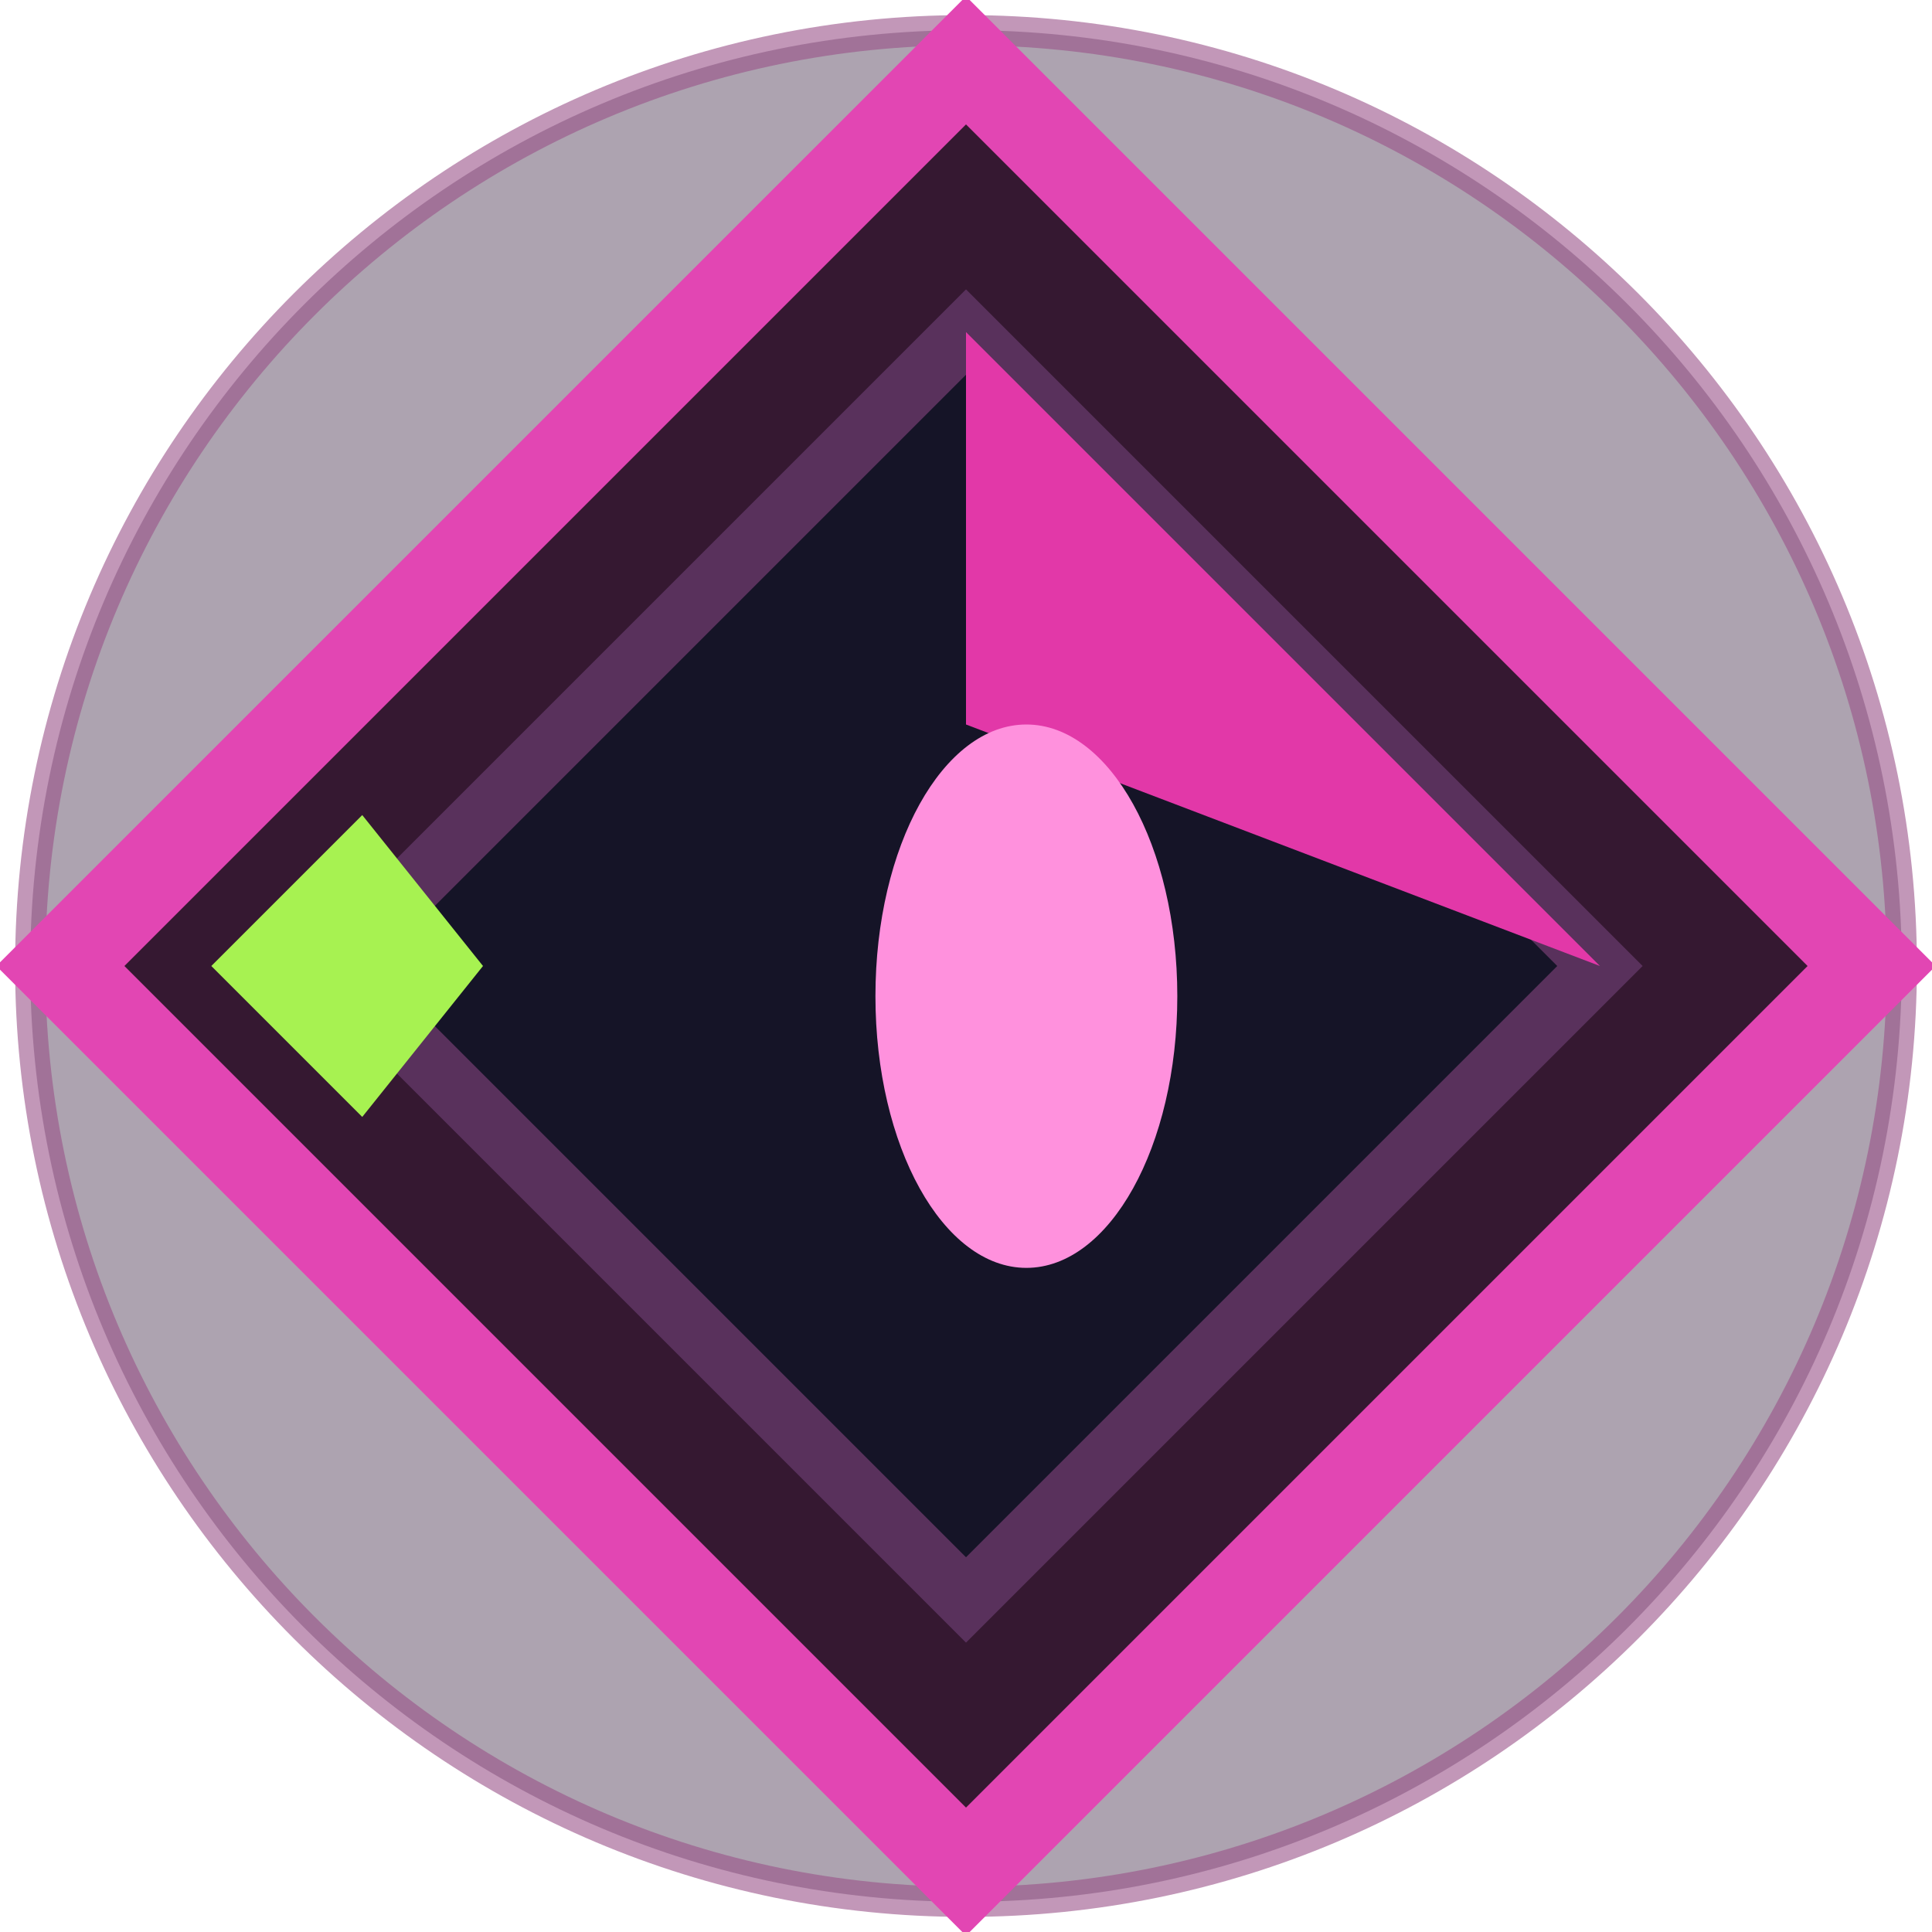
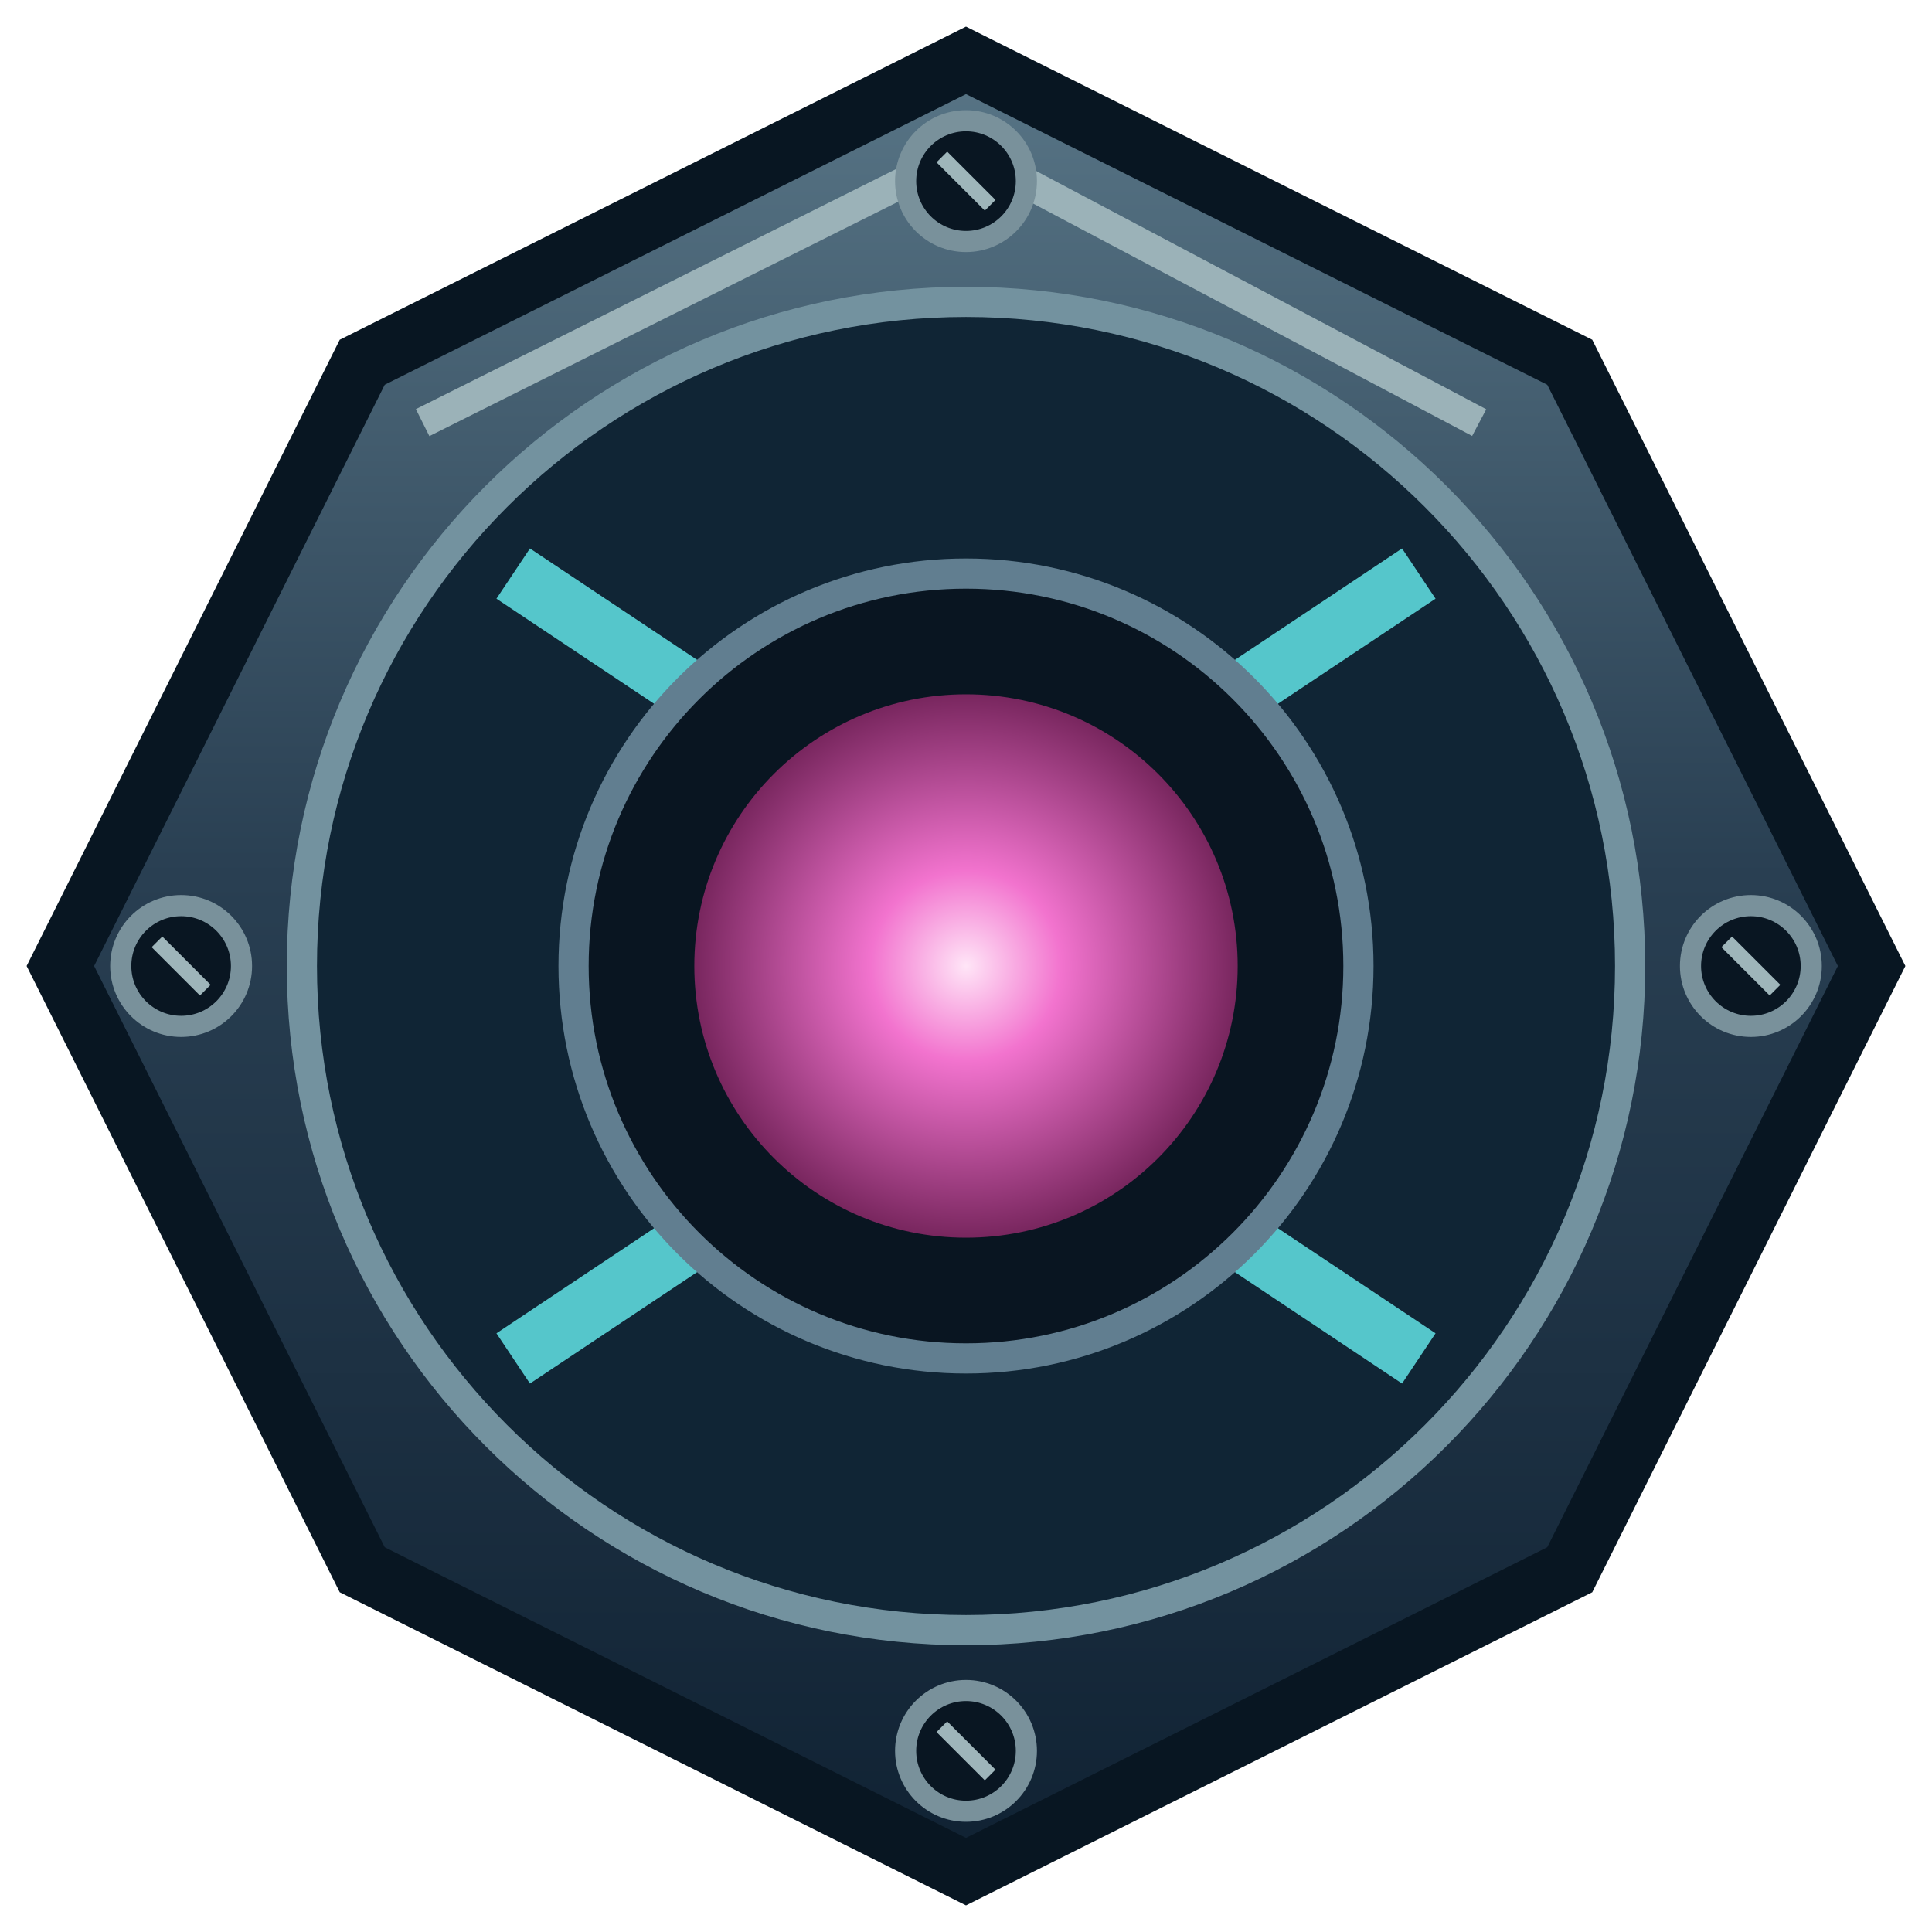
<svg xmlns="http://www.w3.org/2000/svg" width="64" height="64" viewBox="0 0 64 64">
-   <circle cx="32" cy="32" r="31" fill="#321b3b" fill-opacity=".4" stroke="#995389" stroke-opacity=".6" />
-   <path fill="#351831" stroke="#e246b3" stroke-width="3" d="m32 2 30 30-30 30L2 32z" />
-   <path fill="#151427" stroke="#59315c" stroke-width="2" d="m32 11 21 21-21 21-21-21z" />
-   <path fill="#e238a8" d="m32 11 21 21-21-8z" />
-   <ellipse cx="34" cy="33" rx="5" ry="9" fill="#ff91dd" />
-   <path fill="#a7f251" d="m7 32 5-5 4 5-4 5z" />
+   <defs>
+     <linearGradient id="metal" x2="0" y2="1">
+       <stop stop-color="#587586" />
+       <stop offset=".45" stop-color="#293f52" />
+       <stop offset="1" stop-color="#102233" />
+     </linearGradient>
+     <linearGradient id="blade" x2="1" y2="1">
+       <stop stop-color="#d0dee1" />
+       <stop offset=".45" stop-color="#7899a9" />
+       <stop offset=".5" stop-color="#385769" />
+       <stop offset="1" stop-color="#182f40" />
+     </linearGradient>
+     <radialGradient id="core">
+       <stop stop-color="#ffe5f7" />
+       <stop offset=".35" stop-color="#f273ce" />
+       <stop offset="1" stop-color="#78265e" />
+     </radialGradient>
+   </defs>
+   <path d="M32 2 52 12l10 20-10 20-20 10-20-10L2 32l10-20z" fill="url(#metal)" stroke="#081622" stroke-width="2" />
+   <path d="m14 14 18-9 17 9" fill="none" stroke="#9bb2b8" />
+   <circle cx="32" cy="32" r="22" fill="#102535" stroke="#73929f" />
+   <path d="m17 19 6 4m24-4-6 4m-24 22 6-4m24 4-6-4" stroke="#55c6cb" stroke-width="2" />
+   <circle cx="32" cy="32" r="13" fill="#091521" stroke="#617e90" />
+   <circle cx="32" cy="32" r="9" fill="url(#core)" />
+   <circle cx="32" cy="6" r="2" fill="#091622" stroke="#79919b" stroke-width=".7" />
+   <path d="M31.2 5.2l1.6 1.6" stroke="#9eb5ba" stroke-width=".5" />
+   <circle cx="58" cy="32" r="2" fill="#091622" stroke="#79919b" stroke-width=".7" />
+   <path d="M57.2 31.2l1.6 1.6" stroke="#9eb5ba" stroke-width=".5" />
+   <circle cx="32" cy="58" r="2" fill="#091622" stroke="#79919b" stroke-width=".7" />
+   <path d="M31.2 57.2l1.6 1.6" stroke="#9eb5ba" stroke-width=".5" />
+   <circle cx="6" cy="32" r="2" fill="#091622" stroke="#79919b" stroke-width=".7" />
+   <path d="M5.2 31.2l1.6 1.6" stroke="#9eb5ba" stroke-width=".5" />
</svg>
